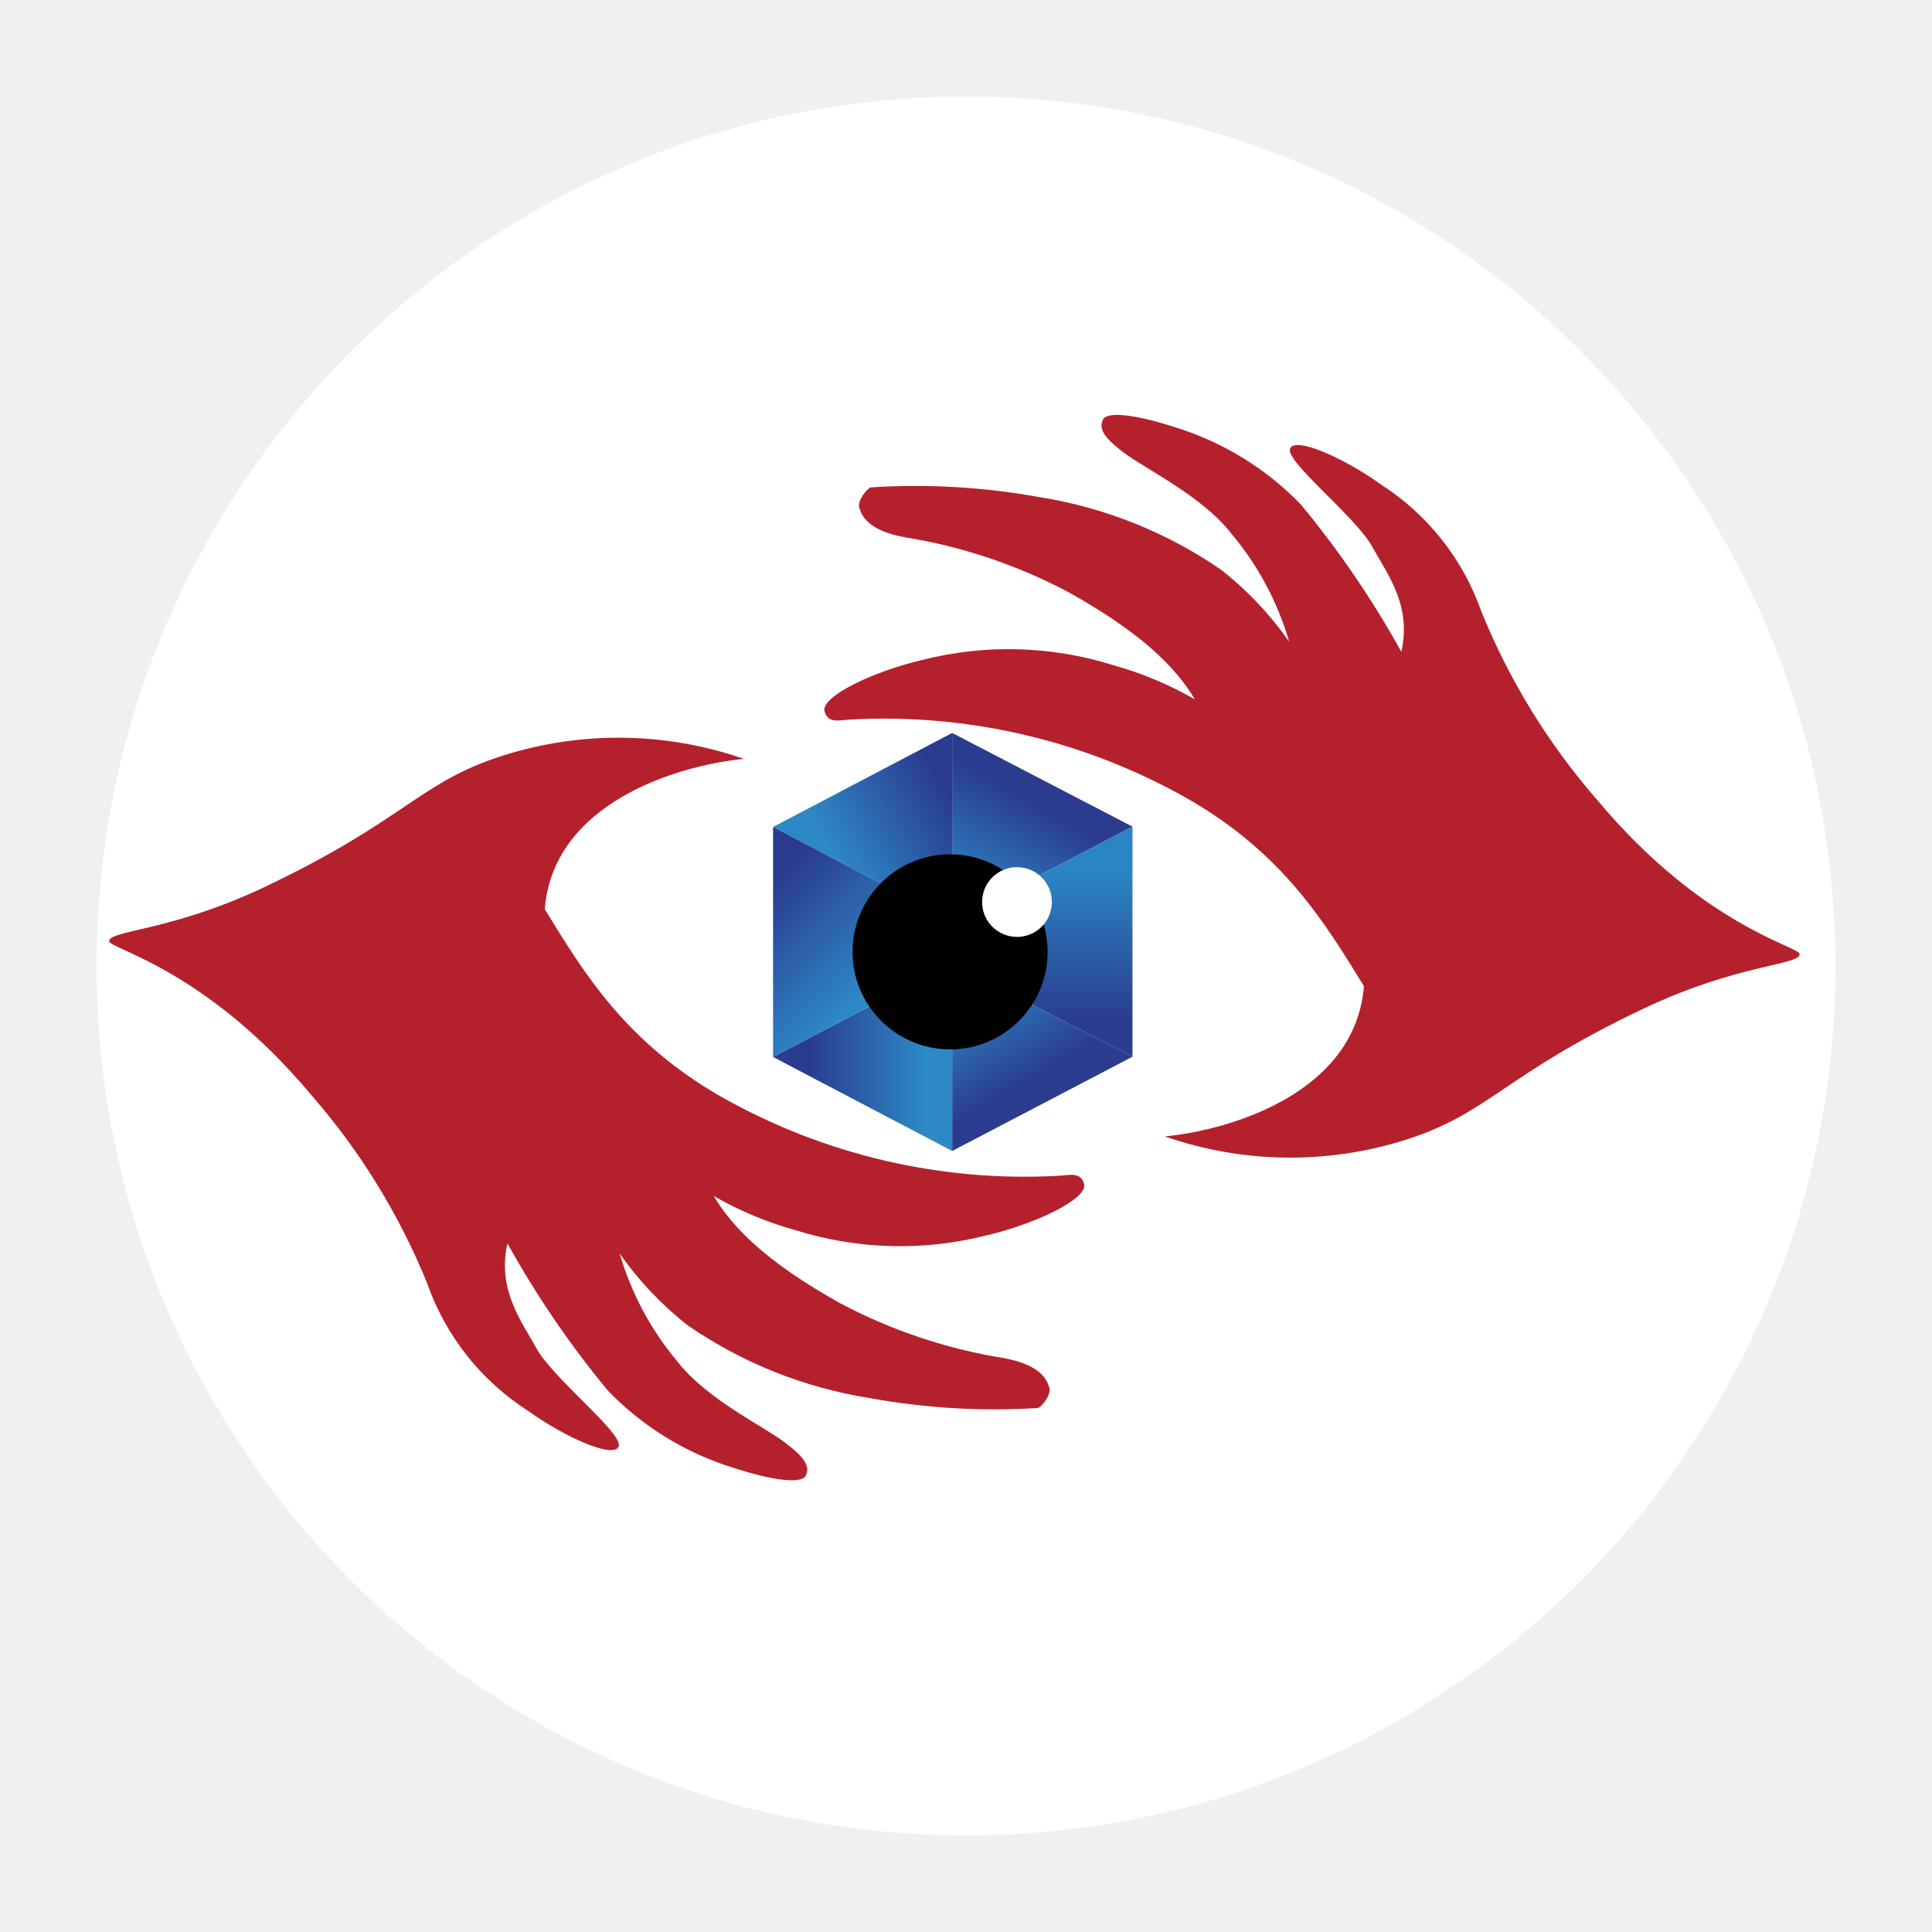
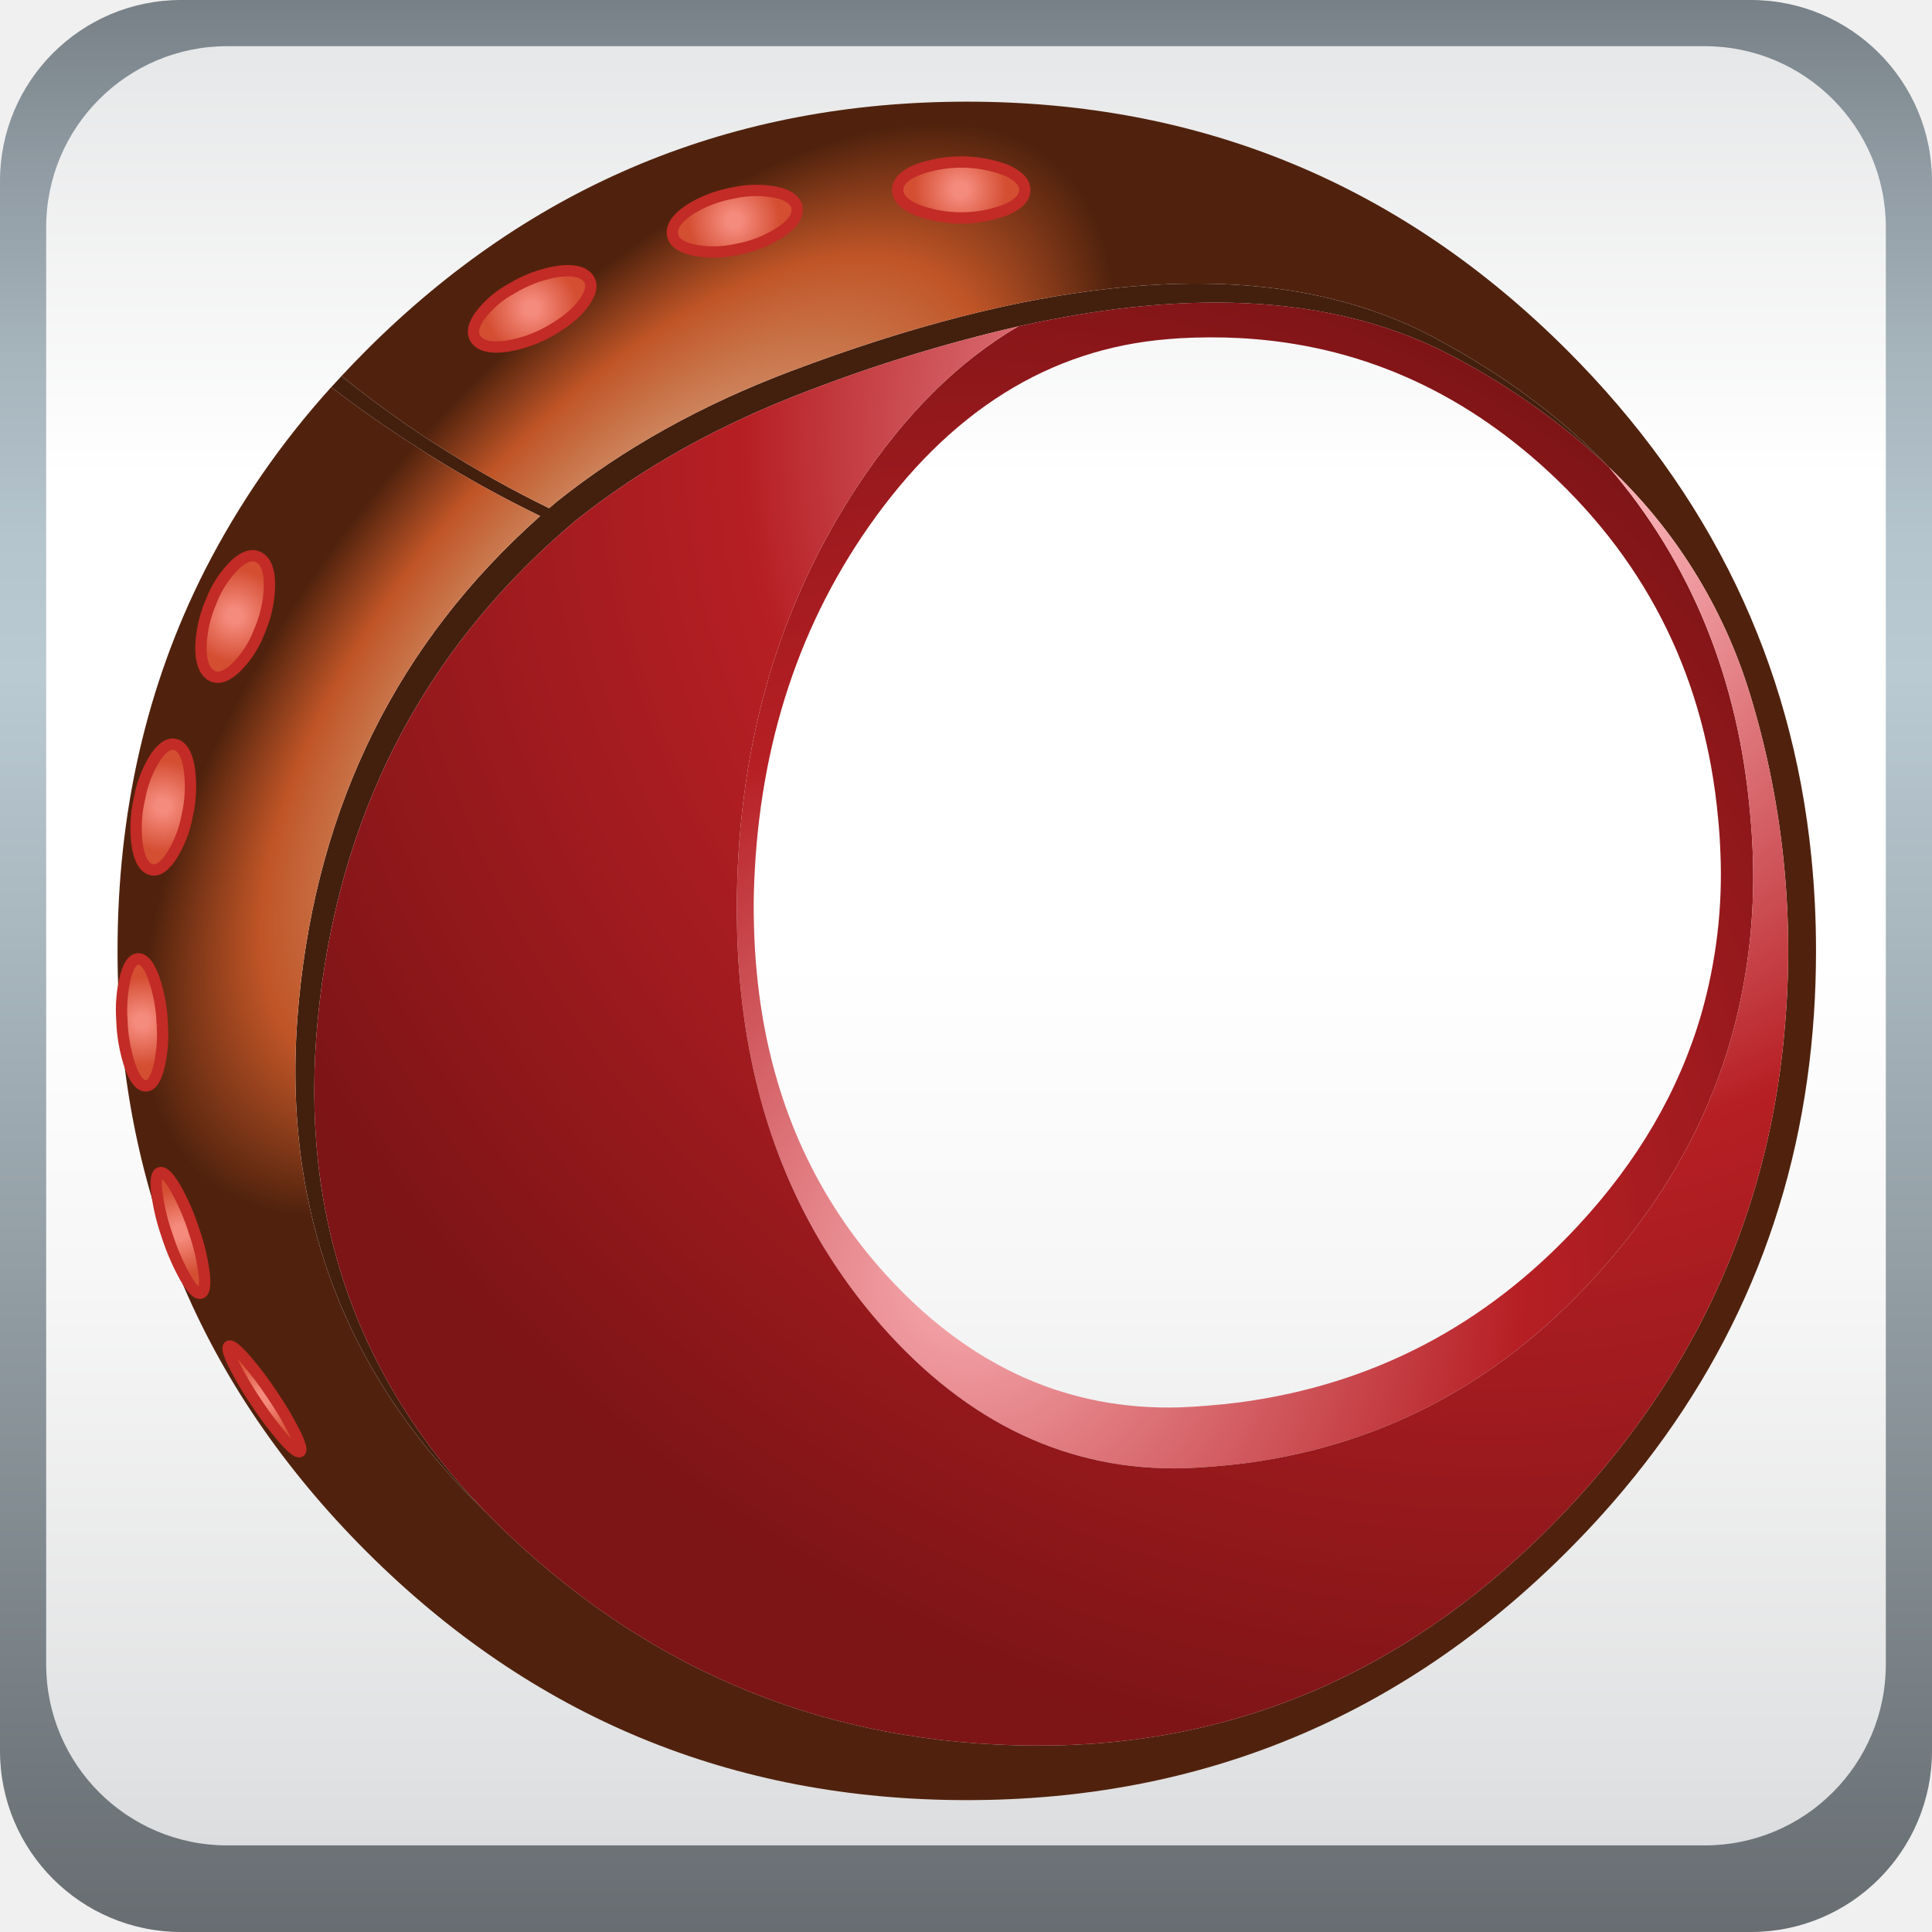
- <svg xmlns="http://www.w3.org/2000/svg" xmlns:xlink="http://www.w3.org/1999/xlink" id="mcg_shop" data-name="mcg_shop" viewBox="0 0 72 72">
+ <svg xmlns="http://www.w3.org/2000/svg" xmlns:xlink="http://www.w3.org/1999/xlink" id="b6106358-8b01-407c-bcf0-e52e6589825a" data-name="Layer 1" viewBox="0 0 512 512">
  <defs>
-     <style>.cls-1{fill:none;}.cls-2{clip-path:url(#clip-path);}.cls-3{fill:#fff;}.cls-4{clip-path:url(#clip-path-2);}.cls-5{fill:url(#linear-gradient);}.cls-6{clip-path:url(#clip-path-3);}.cls-7{fill:url(#linear-gradient-2);}.cls-8{clip-path:url(#clip-path-4);}.cls-9{fill:url(#linear-gradient-3);}.cls-10{clip-path:url(#clip-path-5);}.cls-11{fill:url(#linear-gradient-4);}.cls-12{clip-path:url(#clip-path-6);}.cls-13{fill:url(#linear-gradient-5);}.cls-14{clip-path:url(#clip-path-7);}.cls-15{fill:url(#linear-gradient-6);}.cls-16{fill:#010101;}.cls-17{fill:#b5202d;}</style>
-     <clipPath id="clip-path">
-       <rect class="cls-1" x="3.601" y="3.602" width="64.797" height="64.797" />
-     </clipPath>
-     <clipPath id="clip-path-2">
-       <polygon class="cls-1" points="35.485 34.319 35.485 34.319 42.204 30.806 35.485 27.315 35.485 34.319" />
-     </clipPath>
-     <linearGradient id="linear-gradient" x1="-225.539" y1="448.738" x2="-224.309" y2="448.738" gradientTransform="matrix(5.206  0  0  -5.206  1208.191  2366.747)" gradientUnits="userSpaceOnUse">
-       <stop offset="0" stop-color="#2b84c3" />
-       <stop offset="0.207" stop-color="#2b84c3" />
-       <stop offset="0.847" stop-color="#2b3c8f" />
-       <stop offset="1" stop-color="#2b3c8f" />
+     <style>.b5ae6ee0-ebeb-440d-b647-a0f79ec2a46f{fill:url(#bb6794a9-ea7d-4439-8d33-bea6d34fa225);}.ae739b3a-fb5b-4cc2-99ae-a40824a3a385{fill:url(#b57add7e-cf5a-4392-8682-1f116a0b5cd1);}.a1aa4d9d-8fb4-4bb0-9275-8736bc3b40ec{fill:#431f0e;}.beeddcd4-3885-47d8-a9ac-62eb52e90d12{fill:url(#bd27263c-170a-462c-ab30-c383e38640af);}.e6da3619-139c-4681-82d3-8b117a1c35fa{fill:url(#b0d536d2-3c51-4d0d-9403-28261d7a1345);}.b646cfe9-1e03-434b-b0cd-c50664e7d2e0{fill:url(#a7a73f4e-cd64-4297-b233-ea42c222a58a);}.a7a4327a-ef7d-46e4-862b-9fe510f8f6c7,.abe7223b-923e-4b40-99c0-1d3c8e064627,.b08e80bb-cce7-47f6-9976-44598d603df0,.b7e3cbdf-417a-47ea-bc31-98ec85466e4d,.bf3b86c8-5a05-4aff-a5bf-d56894f91ab9,.bfbd3e0c-6361-4dac-820e-c4e5194bf9a4,.f077b031-db52-4004-a70d-ad8f4bca3d1f,.f0b540fb-3249-439f-be65-8d14b7ef0dbb{stroke:#c22b26;stroke-miterlimit:10;stroke-width:3px;}.f077b031-db52-4004-a70d-ad8f4bca3d1f{fill:url(#ffcdb06e-8ecb-4a19-9598-2aafd69276ca);}.b7e3cbdf-417a-47ea-bc31-98ec85466e4d{fill:url(#b1da0769-2278-4a0e-986c-e3a522a86263);}.b08e80bb-cce7-47f6-9976-44598d603df0{fill:url(#e9ceb1d5-b0cf-4878-821b-660364dbc599);}.bfbd3e0c-6361-4dac-820e-c4e5194bf9a4{fill:url(#b36dad73-63f1-4839-a415-a478b7352bc5);}.bf3b86c8-5a05-4aff-a5bf-d56894f91ab9{fill:url(#bf5616e0-928d-4730-92cd-91e7e5d6c4bc);}.abe7223b-923e-4b40-99c0-1d3c8e064627{fill:url(#a4bf26c2-a99b-4d9f-899c-f987ac28cad1);}.a7a4327a-ef7d-46e4-862b-9fe510f8f6c7{fill:url(#be172d32-2d16-4cf3-81b1-c88460e293ad);}.f0b540fb-3249-439f-be65-8d14b7ef0dbb{fill:url(#ab9887ca-1819-4886-8f03-b7a12e55d988);}</style>
+     <linearGradient id="bb6794a9-ea7d-4439-8d33-bea6d34fa225" x1="256" y1="512" x2="256" gradientUnits="userSpaceOnUse">
+       <stop offset="0" stop-color="#676d71" />
+       <stop offset="0.582" stop-color="#b1c0c8" />
+       <stop offset="0.651" stop-color="#bacad3" />
+       <stop offset="0.721" stop-color="#b5c5cd" />
+       <stop offset="0.812" stop-color="#a7b5bd" />
+       <stop offset="0.913" stop-color="#909ba3" />
+       <stop offset="1" stop-color="#778086" />
    </linearGradient>
-     <clipPath id="clip-path-3">
-       <polygon class="cls-1" points="28.81 30.817 35.484 34.319 35.485 34.319 35.485 27.315 35.484 27.315 28.81 30.817" />
-     </clipPath>
-     <linearGradient id="linear-gradient-2" x1="-244.701" y1="460.087" x2="-243.471" y2="460.087" gradientTransform="matrix(6.124  0  0  -6.124  1527.876  2848.52)" gradientUnits="userSpaceOnUse">
-       <stop offset="0" stop-color="#2d89c6" />
-       <stop offset="0.172" stop-color="#2d89c6" />
-       <stop offset="0.177" stop-color="#2d88c6" />
-       <stop offset="0.813" stop-color="#2b3c8f" />
-       <stop offset="1" stop-color="#2b3c8f" />
+     <linearGradient id="b57add7e-cf5a-4392-8682-1f116a0b5cd1" x1="256" y1="489.053" x2="256" y2="12.237" gradientUnits="userSpaceOnUse">
+       <stop offset="0" stop-color="#dcddde" />
+       <stop offset="0.052" stop-color="#e1e2e3" />
+       <stop offset="0.321" stop-color="#f7f7f7" />
+       <stop offset="0.494" stop-color="#fff" />
+       <stop offset="0.76" stop-color="#fff" />
+       <stop offset="1" stop-color="#e6e7e8" />
    </linearGradient>
-     <clipPath id="clip-path-4">
-       <polygon class="cls-1" points="35.485 42.894 42.204 39.381 35.485 35.888 35.485 42.894" />
-     </clipPath>
-     <linearGradient id="linear-gradient-3" x1="-301.407" y1="451.068" x2="-300.177" y2="451.068" gradientTransform="matrix(0  5.19  5.19  0  -2302.245  1599.012)" xlink:href="#linear-gradient-2" />
-     <clipPath id="clip-path-5">
-       <polygon class="cls-1" points="28.81 39.391 35.485 42.894 35.485 35.888 28.81 39.391" />
-     </clipPath>
-     <linearGradient id="linear-gradient-4" x1="-265.071" y1="386.198" x2="-263.841" y2="386.198" gradientTransform="matrix(-5.428  0  0  5.428  -1403.211  -2056.736)" xlink:href="#linear-gradient-2" />
-     <clipPath id="clip-path-6">
-       <polygon class="cls-1" points="35.485 34.319 35.485 35.888 42.204 39.381 42.204 30.806 35.485 34.319" />
-     </clipPath>
-     <linearGradient id="linear-gradient-5" x1="-296.772" y1="428.924" x2="-295.542" y2="428.924" gradientTransform="matrix(0  6.972  6.972  0  -2951.592  2099.888)" xlink:href="#linear-gradient" />
-     <clipPath id="clip-path-7">
-       <polygon class="cls-1" points="28.81 39.391 35.485 35.888 35.485 34.319 28.81 30.817 28.81 39.391" />
-     </clipPath>
-     <linearGradient id="linear-gradient-6" x1="-240.787" y1="403.471" x2="-239.557" y2="403.471" gradientTransform="matrix(0  -6.754  -6.754  0  2757.261  -1588.303)" xlink:href="#linear-gradient-2" />
+     <radialGradient id="bd27263c-170a-462c-ab30-c383e38640af" cx="460.571" cy="464.97" r="334.32" gradientTransform="matrix(0.357, -0.429, 0.2, 0.166, -90.793, 297.777)" gradientUnits="userSpaceOnUse">
+       <stop offset="0.146" stop-color="#e1c7a7" />
+       <stop offset="0.712" stop-color="#c05527" />
+       <stop offset="0.941" stop-color="#50220d" />
+     </radialGradient>
+     <radialGradient id="b0d536d2-3c51-4d0d-9403-28261d7a1345" cx="621.103" cy="754.775" r="531.816" gradientTransform="translate(-90.529 -82.335) scale(0.558 0.558)" gradientUnits="userSpaceOnUse">
+       <stop offset="0" stop-color="#f7acb1" />
+       <stop offset="0.496" stop-color="#b61f24" />
+       <stop offset="0.941" stop-color="#7d1416" />
+     </radialGradient>
+     <radialGradient id="a7a73f4e-cd64-4297-b233-ea42c222a58a" cx="845.682" cy="368.511" r="649.013" gradientTransform="matrix(-0.347, 0.437, -0.458, -0.364, 844.491, -112.032)" gradientUnits="userSpaceOnUse">
+       <stop offset="0.146" stop-color="#f7acb1" />
+       <stop offset="0.496" stop-color="#b61f24" />
+       <stop offset="0.941" stop-color="#7d1416" />
+     </radialGradient>
+     <radialGradient id="ffcdb06e-8ecb-4a19-9598-2aafd69276ca" cx="287.6" cy="811.281" r="21.551" gradientTransform="translate(-90.529 -82.335) scale(0.558 0.558)" gradientUnits="userSpaceOnUse">
+       <stop offset="0.146" stop-color="#f58b7d" />
+       <stop offset="0.941" stop-color="#d44e32" />
+     </radialGradient>
+     <radialGradient id="b1da0769-2278-4a0e-986c-e3a522a86263" cx="247.744" cy="732.535" r="21.826" xlink:href="#ffcdb06e-8ecb-4a19-9598-2aafd69276ca" />
+     <radialGradient id="e9ceb1d5-b0cf-4878-821b-660364dbc599" cx="229.546" cy="632.613" r="22.387" xlink:href="#ffcdb06e-8ecb-4a19-9598-2aafd69276ca" />
+     <radialGradient id="b36dad73-63f1-4839-a415-a478b7352bc5" cx="239.6" cy="530.434" r="23.008" xlink:href="#ffcdb06e-8ecb-4a19-9598-2aafd69276ca" />
+     <radialGradient id="bf5616e0-928d-4730-92cd-91e7e5d6c4bc" cx="273.725" cy="439.996" r="23.406" xlink:href="#ffcdb06e-8ecb-4a19-9598-2aafd69276ca" />
+     <radialGradient id="a4bf26c2-a99b-4d9f-899c-f987ac28cad1" cx="510.796" cy="252.413" r="23.354" xlink:href="#ffcdb06e-8ecb-4a19-9598-2aafd69276ca" />
+     <radialGradient id="be172d32-2d16-4cf3-81b1-c88460e293ad" cx="414.666" cy="294.026" r="23.492" xlink:href="#ffcdb06e-8ecb-4a19-9598-2aafd69276ca" />
+     <radialGradient id="ab9887ca-1819-4886-8f03-b7a12e55d988" cx="618.262" cy="237.594" r="23.3" xlink:href="#ffcdb06e-8ecb-4a19-9598-2aafd69276ca" />
  </defs>
-   <g class="cls-2">
-     <path class="cls-3" d="M68.4 36A32.4 32.4 0 1 1 36 3.6 32.4 32.4 0 0 1 68.4 36" />
-     <g class="cls-4">
-       <rect class="cls-5" x="34.132" y="26.157" width="9.425" height="9.32" transform="translate(-7.266 49.049) rotate(-60)" />
-     </g>
-     <g class="cls-6">
-       <rect class="cls-7" x="27.506" y="26.116" width="9.283" height="9.403" transform="translate(-11.102 20.202) rotate(-30)" />
-     </g>
-     <g class="cls-8">
-       <rect class="cls-9" x="34.184" y="34.678" width="9.321" height="9.426" transform="translate(-14.491 24.7) rotate(-30)" />
-     </g>
-     <g class="cls-10">
-       <rect class="cls-11" x="28.81" y="35.889" width="6.676" height="7.005" />
-     </g>
-     <g class="cls-12">
-       <rect class="cls-13" x="35.485" y="30.806" width="6.719" height="8.576" />
-     </g>
-     <g class="cls-14">
-       <rect class="cls-15" x="26.756" y="29.712" width="10.783" height="10.783" transform="translate(-15.406 33.013) rotate(-45)" />
-     </g>
-     <path class="cls-16" d="M39.042 35.472a3.635 3.635 0 1 1-3.635-3.634 3.635 3.635 0 0 1 3.635 3.634" />
-     <path class="cls-3" d="M36.6 33.616a1.3 1.3 0 1 1 1.3 1.3 1.3 1.3 0 0 1-1.3-1.3" />
-     <path class="cls-17" d="M9.882 33.045c5.248-2.491 5.72-3.886 8.864-4.888a14.246 14.246 0 0 1 8.976.124c-2.547.252-7.106 1.669-7.421 5.6 1.471 2.4 3.031 4.974 6.613 7.013a22.966 22.966 0 0 0 12.5 2.927c.429-.021.855-.169.988.3.154.549-1.807 1.488-3.612 1.911a13.044 13.044 0 0 1-7.147-.187A13.166 13.166 0 0 1 26.6 44.573c.7 1.172 1.954 2.459 4.72 4a19.722 19.722 0 0 0 6.094 2.041c1.369.249 1.6.8 1.691 1.1.086.28-.318.745-.429.758A25.9 25.9 0 0 1 32.4 52.1a16.484 16.484 0 0 1-6.76-2.7 12.5 12.5 0 0 1-2.547-2.689 11.042 11.042 0 0 0 2.142 4.017c1.11 1.426 3.173 2.393 4.017 3.03.788.594.927.908.78 1.23s-1.226.2-2.767-.308a11.023 11.023 0 0 1-4.6-2.843 35.706 35.706 0 0 1-3.754-5.5c-.395 1.745.549 2.932 1.068 3.89.623 1.149 3.292 3.219 3.074 3.689-.2.435-1.953-.319-3.4-1.355a9.277 9.277 0 0 1-3.732-4.731A24.958 24.958 0 0 0 11.6 40.807c-3.941-4.709-7.531-5.445-7.531-5.73 0-.418 2.3-.36 5.818-2.032" />
-     <path class="cls-17" d="M61.249 37.588c-5.248 2.492-5.72 3.886-8.863 4.889a14.249 14.249 0 0 1-8.977-.125c2.547-.252 7.106-1.668 7.421-5.6-1.471-2.394-3.03-4.973-6.613-7.012a22.958 22.958 0 0 0-12.5-2.927c-.428.021-.855.168-.988-.3-.154-.55 1.807-1.488 3.612-1.911a13.034 13.034 0 0 1 7.147.187 13.166 13.166 0 0 1 3.041 1.274c-.7-1.172-1.954-2.46-4.72-4a19.737 19.737 0 0 0-6.094-2.042c-1.369-.248-1.6-.8-1.691-1.1-.086-.279.319-.744.429-.758a25.959 25.959 0 0 1 6.284.363 16.477 16.477 0 0 1 6.759 2.7 12.479 12.479 0 0 1 2.547 2.688A11.028 11.028 0 0 0 45.9 19.9c-1.111-1.427-3.173-2.394-4.018-3.031-.789-.594-.926-.907-.78-1.229s1.226-.2 2.767.307a11.033 11.033 0 0 1 4.6 2.843 35.754 35.754 0 0 1 3.754 5.5c.4-1.745-.549-2.932-1.068-3.89-.623-1.148-3.291-3.218-3.074-3.688.2-.435 1.953.319 3.4 1.354A9.287 9.287 0 0 1 55.211 22.8a24.943 24.943 0 0 0 4.325 7.028c3.941 4.709 7.531 5.444 7.531 5.729 0 .418-2.3.361-5.818 2.032" />
-   </g>
-   <rect class="cls-1" width="72" height="72" />
+   <rect class="b5ae6ee0-ebeb-440d-b647-a0f79ec2a46f" width="512" height="512" rx="47.997" />
+   <rect class="ae739b3a-fb5b-4cc2-99ae-a40824a3a385" x="12.237" y="12.237" width="487.526" height="476.816" rx="47.997" />
+   <path class="a1aa4d9d-8fb4-4bb0-9275-8736bc3b40ec" d="M426.312,123.744c-.081-.087-.14-.145-.176-.176Q407.6,104.212,380.313,89.584q-34.93-18.756-85.94-13.121-37.906,4.191-84.708,21.868-35.694,13.473-62.136,34.638-1.01.849-2.011,1.709A291.844,291.844,0,0,1,90.5,99.664q-1.368,1.468-2.714,2.94a322.149,322.149,0,0,0,54.6,33.783q.382.186.754.377-56.367,50.1-63.921,128.344-7.791,80.45,49.468,135.559Q76.786,346.961,84.211,270.136q7.722-79.613,65.907-130.1,1.211-1.026,2.413-2.061,26.475-21.138,62.161-34.612a412.372,412.372,0,0,1,55.173-16.867q70.843-15.836,115.475,8.094A187.92,187.92,0,0,1,426.312,123.744Z" />
+   <path class="beeddcd4-3885-47d8-a9ac-62eb52e90d12" d="M426.312,123.744q.045.043.075.075a137.6,137.6,0,0,1,37.226,59.673,232.175,232.175,0,0,1,9.552,86.719Q468.26,335.028,427.8,385.66q-6.386,7.969-13.649,15.56Q354.972,463.054,274.139,462.6t-139.3-55.852q-3.177-3-6.158-6.083-57.259-55.11-49.468-135.559,7.554-78.247,63.921-128.344-.372-.191-.754-.377A322.149,322.149,0,0,1,87.781,102.6a223.937,223.937,0,0,0-33.557,48.639q-23.074,45.6-23.075,100.77,0,93.2,65.907,159.11,65.931,65.932,159.161,65.932,93.2,0,159.11-65.932,8.092-8.089,15.182-16.59,45.469-54.433,50.2-125.73.553-8.282.553-16.79a248.419,248.419,0,0,0-1.232-24.935q-7.765-77.292-64.7-134.226-65.906-65.907-159.11-65.907-93.229,0-159.161,65.907-3.369,3.369-6.561,6.812a291.844,291.844,0,0,0,55.023,35.014q1-.86,2.011-1.709,26.442-21.165,62.136-34.638,46.8-17.676,84.708-21.868,51.009-5.634,85.94,13.121,27.285,14.628,45.823,33.984c.036.031.095.089.176.176M242.819,55.575q-4.926-2.162-4.926-5.228t4.926-5.254a33.925,33.925,0,0,1,23.829,0q4.926,2.187,4.927,5.254t-4.927,5.228a33.548,33.548,0,0,1-23.829,0M135.69,76.413a33.925,33.925,0,0,1,11.839-4.424q5.831-.881,8.043,1.382,2.238,2.262-.452,6.335-2.664,4.1-8.7,7.616a33.537,33.537,0,0,1-11.89,4.4q-5.8.9-8.043-1.358-2.212-2.262.452-6.359a25.98,25.98,0,0,1,8.748-7.591m58.441-25.237A27.861,27.861,0,0,1,206,51.025q5,1.257,5.253,4.324.227,3.092-4.449,6.208a31.13,31.13,0,0,1-11.537,4.525,27.13,27.13,0,0,1-11.839.1q-5-1.206-5.228-4.3-.252-3.066,4.424-6.234a31.7,31.7,0,0,1,11.512-4.474M68.8,147.824q2.638,1.633,2.614,7.34a31.771,31.771,0,0,1-2.69,12.191,26.741,26.741,0,0,1-6.459,9.828q-3.745,3.393-6.385,1.759-2.639-1.659-2.639-7.364a32.108,32.108,0,0,1,2.714-12.166,27.178,27.178,0,0,1,6.435-9.854q3.771-3.393,6.41-1.734M39.746,230.345q-2.589-1.031-3.419-6.585a34.712,34.712,0,0,1,.679-12.342,29.915,29.915,0,0,1,4.323-10.934q2.89-4.1,5.48-3.067t3.393,6.561a34.728,34.728,0,0,1-.628,12.367A29.656,29.656,0,0,1,45.2,227.254q-2.865,4.122-5.454,3.091M40.877,259.5a41.892,41.892,0,0,1,2.136,12.065,36.794,36.794,0,0,1-1.03,11.714q-1.357,4.751-3.569,4.474-2.213-.252-4-5.354a42.787,42.787,0,0,1-2.111-12.09,37.15,37.15,0,0,1,1.005-11.689q1.358-4.75,3.569-4.5,2.212.276,4,5.379m3.368,67.817a55.341,55.341,0,0,1-2.715-11.487q-.5-4.851.981-5.078t4.1,4.273a61.524,61.524,0,0,1,4.8,11.136,55.406,55.406,0,0,1,2.715,11.487q.477,4.851-1.006,5.077t-4.072-4.273a61.481,61.481,0,0,1-4.8-11.135m16.464,29.409q.88-.4,4.248,3.393a88.748,88.748,0,0,1,7.264,9.627,85.816,85.816,0,0,1,6.008,10.18q2.112,4.374,1.232,4.776-.906.4-4.274-3.393a93.526,93.526,0,0,1-7.264-9.627,90.638,90.638,0,0,1-6.007-10.18Q59.8,357.131,60.709,356.729Z" />
+   <path class="e6da3619-139c-4681-82d3-8b117a1c35fa" d="M426.387,123.819q-.03-.032-.075-.075A187.92,187.92,0,0,0,385.34,94.586q-44.632-23.93-115.475-8.094-23.8,13.845-42.63,42.329-31.043,47.055-31.948,108.663-.075,4.926.075,9.9a207.779,207.779,0,0,0,1.71,21.415q6.555,48.452,36.573,82.547,34.335,38.961,80.334,37.754,3.645-.15,7.365-.452,4.825-.378,9.526-1.006,55.324-7.615,93.933-51.6,26.91-30.553,35.618-67.239a159.615,159.615,0,0,0,4.072-42.932q-.2-4.977-.653-9.853-4.626-53.883-37.453-92.2M312.7,89.634a147.384,147.384,0,0,1,16.087-.025q46.175,2.54,81.818,35.593,39.688,36.849,44.717,91.721.426,4.349.6,8.848a134.569,134.569,0,0,1-5.078,43.032q-8.82,30.38-32.676,56.054-36.75,39.639-89.384,46.752-4.475.579-9.074.931-3.545.3-7.013.427-43.761,1.281-76.438-33.557-27.468-29.3-34.286-70.607a172.667,172.667,0,0,1-2.136-22.547q-.121-3.59-.1-7.113c.007-.155.007-.314,0-.478.013-.167.021-.343.025-.527,0-.257,0-.516,0-.78q1.32-56.015,30.39-97.7,32.123-46,79.48-49.795Q311.164,89.76,312.7,89.634Z" />
+   <path class="b646cfe9-1e03-434b-b0cd-c50664e7d2e0" d="M227.235,128.821q18.826-28.484,42.63-42.329a412.372,412.372,0,0,0-55.173,16.867q-35.686,13.475-62.161,34.612-1.2,1.035-2.413,2.061-58.185,50.492-65.907,130.1-7.425,76.825,44.466,130.531,2.98,3.086,6.158,6.083,58.475,55.4,139.3,55.852T414.146,401.22q7.264-7.592,13.649-15.56,40.465-50.633,45.37-115.449a232.175,232.175,0,0,0-9.552-86.719,137.6,137.6,0,0,0-37.226-59.673q32.827,38.316,37.453,92.2.452,4.876.653,9.853a159.615,159.615,0,0,1-4.072,42.932q-8.708,36.685-35.618,67.239-38.608,43.988-93.933,51.6-4.7.628-9.526,1.006-3.72.3-7.365.452-46,1.206-80.334-37.754-30.018-34.1-36.573-82.547a207.779,207.779,0,0,1-1.71-21.415q-.15-4.977-.075-9.9Q196.191,175.876,227.235,128.821Z" />
+   <path class="f077b031-db52-4004-a70d-ad8f4bca3d1f" d="M64.957,360.122q-3.367-3.8-4.248-3.393-.9.4,1.207,4.776a90.638,90.638,0,0,0,6.007,10.18,93.526,93.526,0,0,0,7.264,9.627q3.369,3.795,4.274,3.393.879-.4-1.232-4.776a85.816,85.816,0,0,0-6.008-10.18,88.748,88.748,0,0,0-7.264-9.627" />
+   <path class="b7e3cbdf-417a-47ea-bc31-98ec85466e4d" d="M41.53,315.833a55.341,55.341,0,0,0,2.715,11.487,61.481,61.481,0,0,0,4.8,11.135q2.589,4.5,4.072,4.273t1.006-5.077a55.406,55.406,0,0,0-2.715-11.487,61.524,61.524,0,0,0-4.8-11.136q-2.614-4.5-4.1-4.273t-.981,5.078" />
+   <path class="b08e80bb-cce7-47f6-9976-44598d603df0" d="M43.013,271.568A41.892,41.892,0,0,0,40.877,259.5q-1.785-5.1-4-5.379-2.211-.252-3.569,4.5a37.15,37.15,0,0,0-1.005,11.689,42.787,42.787,0,0,0,2.111,12.09q1.785,5.1,4,5.354,2.211.276,3.569-4.474a36.794,36.794,0,0,0,1.03-11.714" />
+   <path class="bfbd3e0c-6361-4dac-820e-c4e5194bf9a4" d="M36.327,223.76q.83,5.555,3.419,6.585t5.454-3.091a29.656,29.656,0,0,0,4.374-10.909,34.728,34.728,0,0,0,.628-12.367q-.8-5.531-3.393-6.561t-5.48,3.067a29.915,29.915,0,0,0-4.323,10.934,34.712,34.712,0,0,0-.679,12.342" />
+   <path class="bf3b86c8-5a05-4aff-a5bf-d56894f91ab9" d="M71.417,155.164q.025-5.706-2.614-7.34-2.64-1.659-6.41,1.734a27.178,27.178,0,0,0-6.435,9.854,32.108,32.108,0,0,0-2.714,12.166q0,5.7,2.639,7.364,2.64,1.635,6.385-1.759a26.741,26.741,0,0,0,6.459-9.828,31.771,31.771,0,0,0,2.69-12.191" />
+   <path class="abe7223b-923e-4b40-99c0-1d3c8e064627" d="M206,51.025a27.861,27.861,0,0,0-11.864.151,31.7,31.7,0,0,0-11.512,4.474q-4.675,3.168-4.424,6.234.225,3.091,5.228,4.3a27.13,27.13,0,0,0,11.839-.1A31.13,31.13,0,0,0,206.8,61.557q4.675-3.117,4.449-6.208Q211,52.282,206,51.025" />
+   <path class="a7a4327a-ef7d-46e4-862b-9fe510f8f6c7" d="M147.529,71.989a33.925,33.925,0,0,0-11.839,4.424A25.98,25.98,0,0,0,126.942,84q-2.664,4.1-.452,6.359,2.236,2.262,8.043,1.358a33.537,33.537,0,0,0,11.89-4.4q6.033-3.519,8.7-7.616,2.69-4.073.452-6.335-2.211-2.262-8.043-1.382" />
+   <path class="f0b540fb-3249-439f-be65-8d14b7ef0dbb" d="M237.893,50.347q0,3.066,4.926,5.228a33.548,33.548,0,0,0,23.829,0q4.926-2.162,4.927-5.228t-4.927-5.254a33.925,33.925,0,0,0-23.829,0q-4.926,2.187-4.926,5.254" />
</svg>
